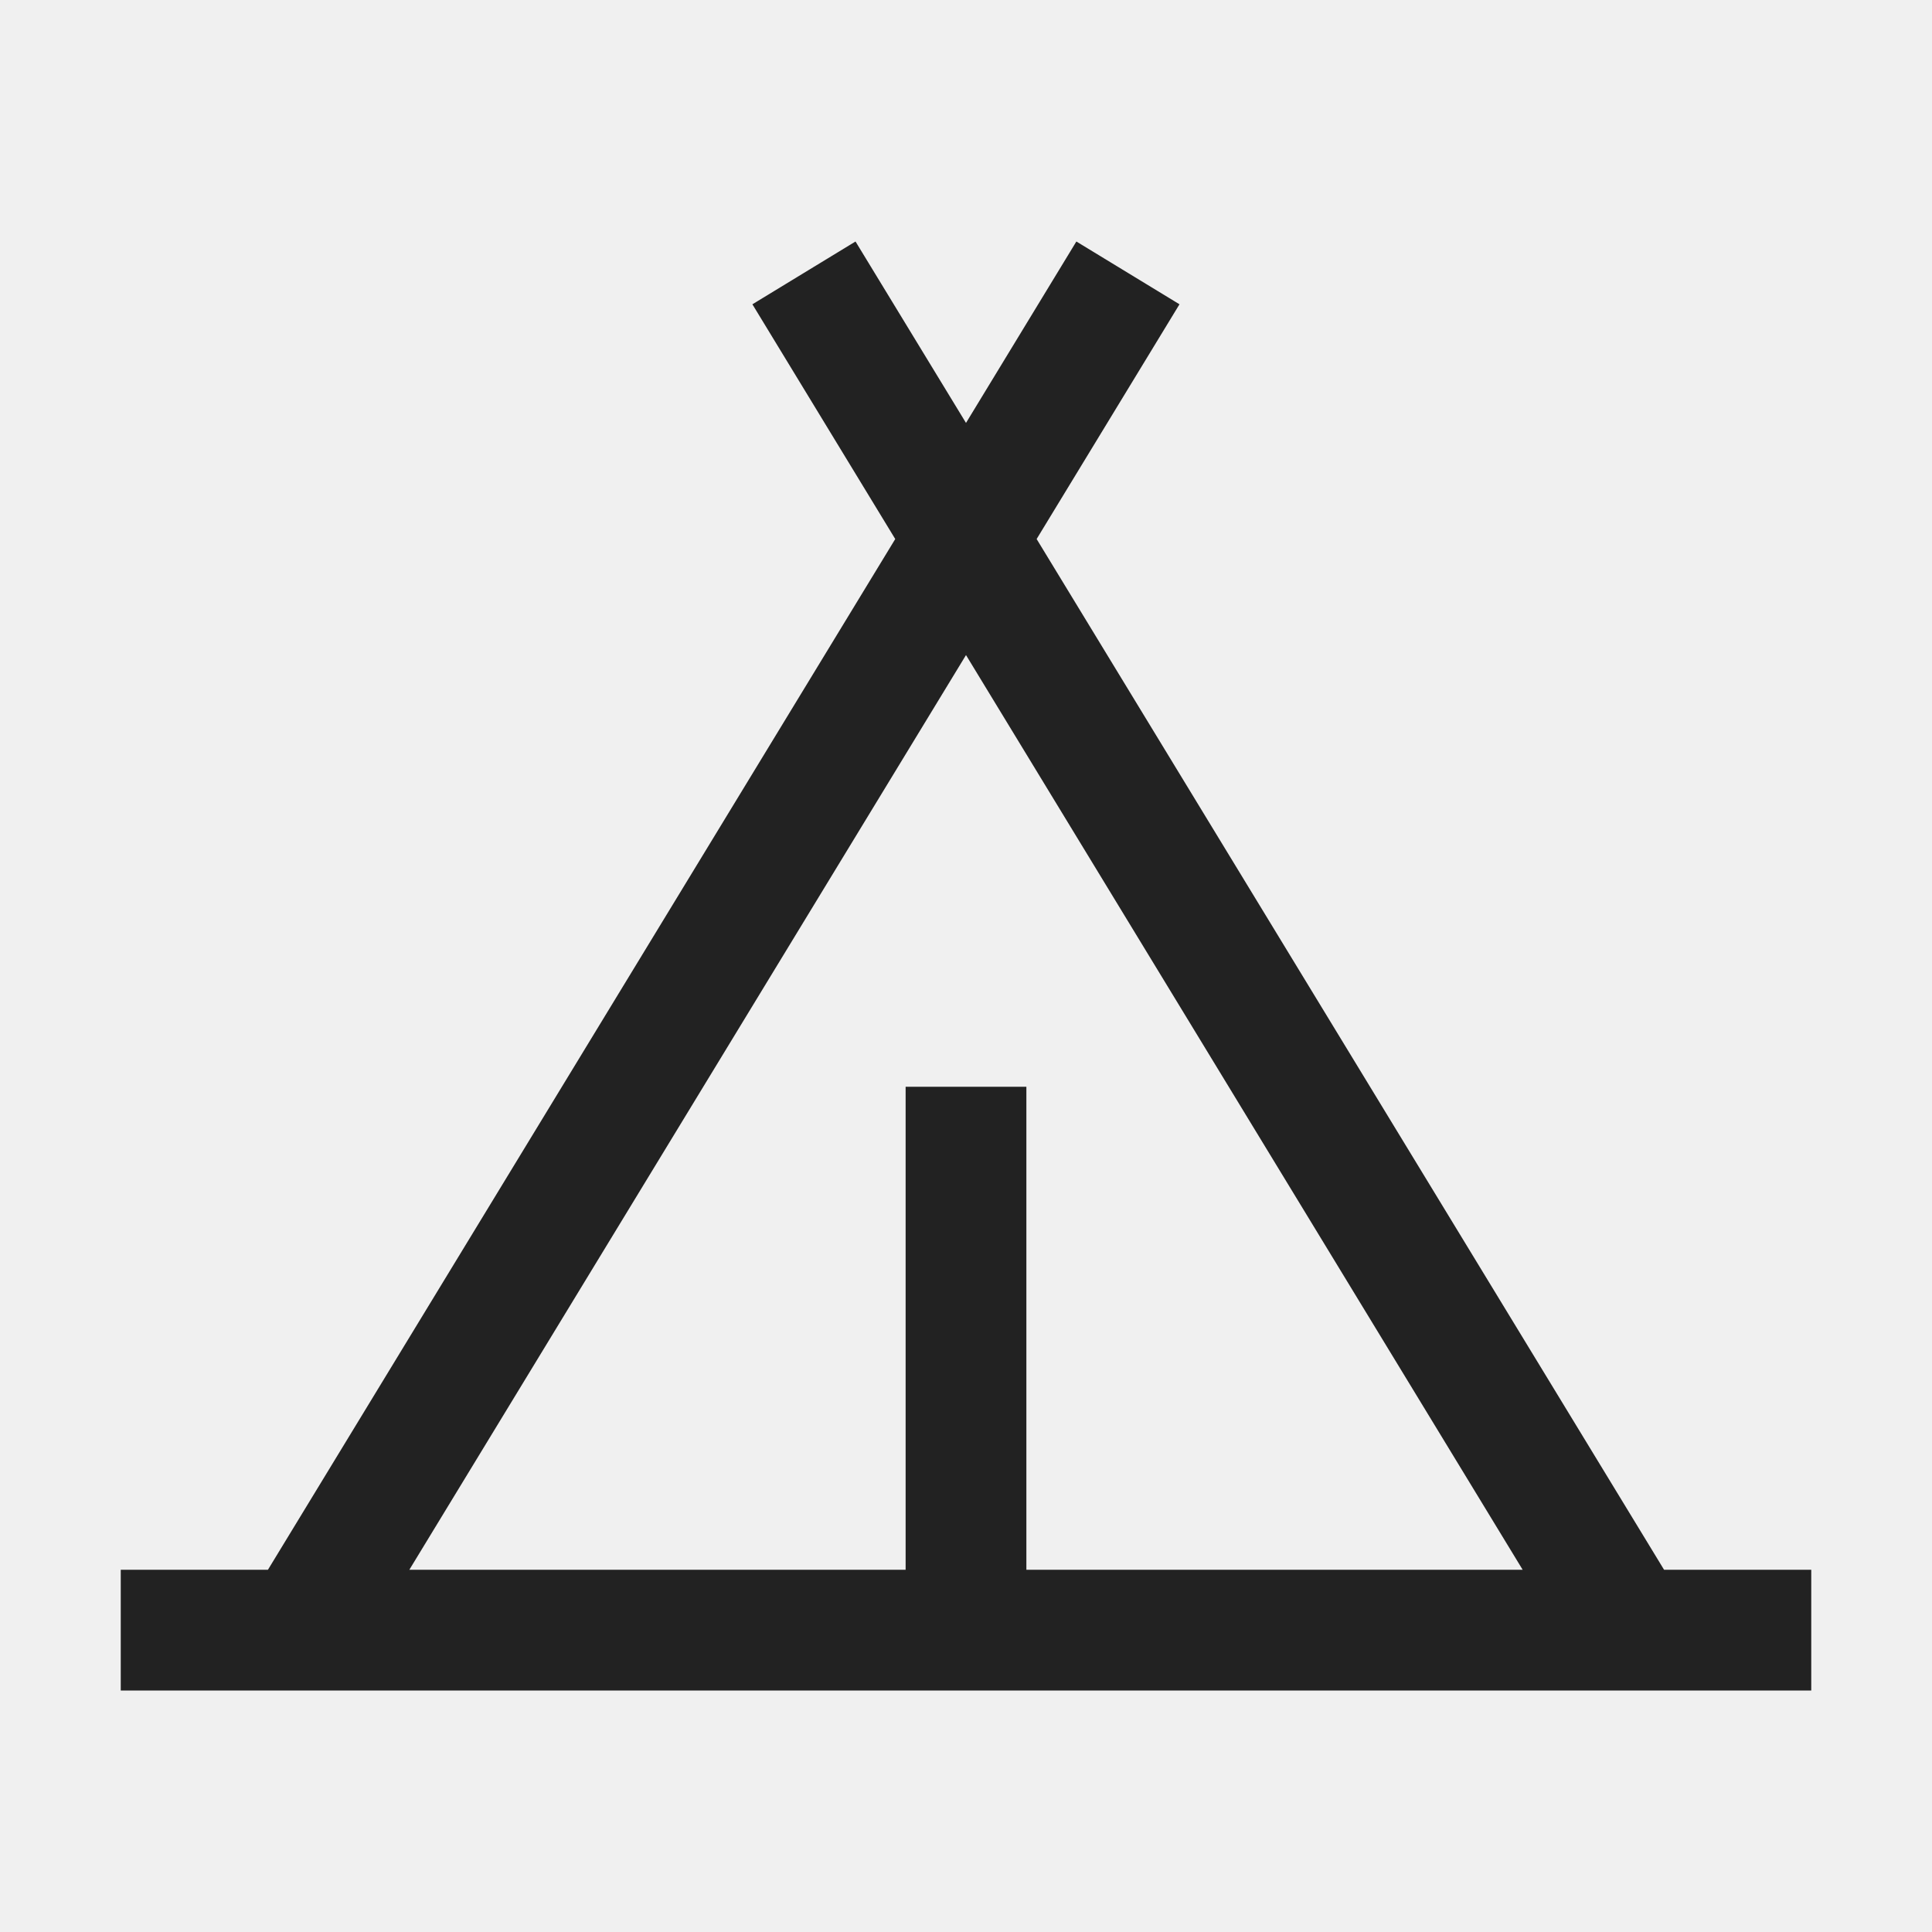
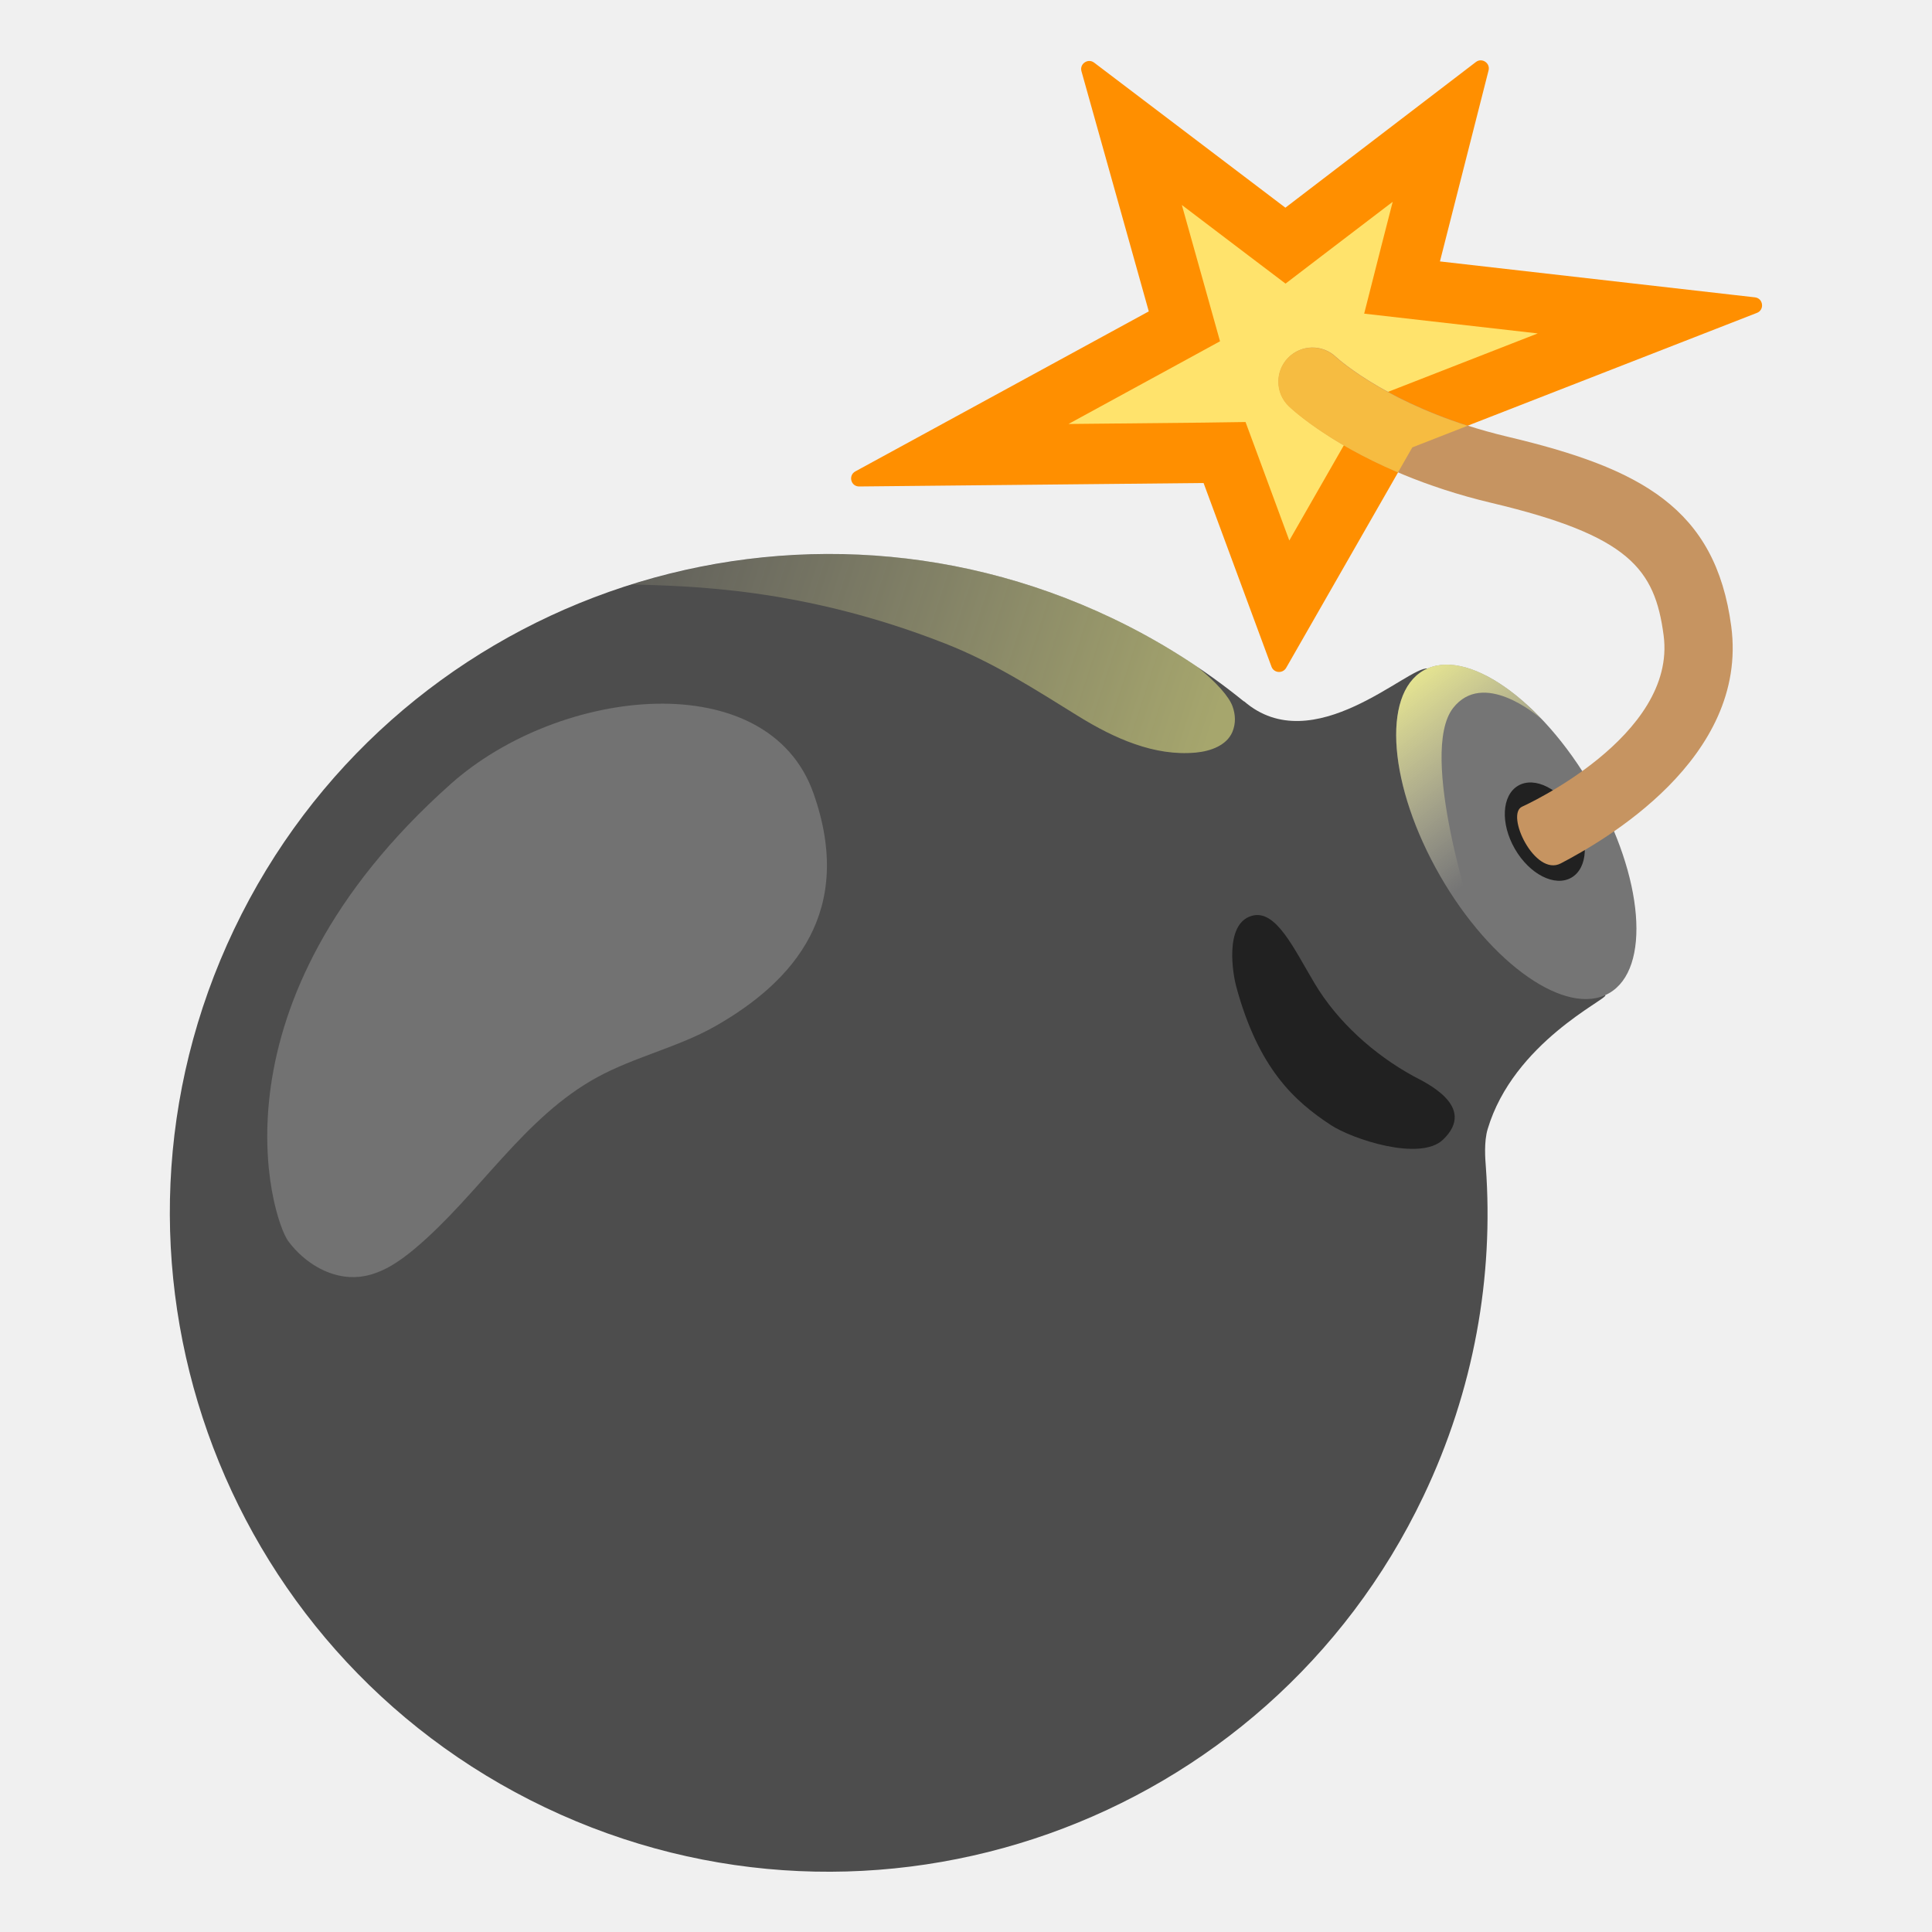
- <svg xmlns="http://www.w3.org/2000/svg" viewBox="0 0 32 32">
-   <style>
-     path { fill: #222; }
-     @media (prefers-color-scheme: dark) {
-       path { fill: #ffffff; }
-     }
-   </style>
-   <path d="M27.562 26L17.17 8.928l2.366-3.888L17.828 4L16 7.005L14.17 4l-1.708 1.04l2.366 3.888L4.438 26H2v2h28v-2zM16 10.85L25.22 26H17v-8h-2v8H6.78z" />
+ <svg xmlns="http://www.w3.org/2000/svg" aria-hidden="true" role="img" class="iconify iconify--noto" width="32" height="32" preserveAspectRatio="xMidYMid meet" viewBox="0 0 128 128">
+   <path fill="#FFE36C" d="m81.13 29.99l-18.34.18l15.68-8.55l-3.71-13.24l10.41 7.9l10.47-8.01l-2.75 10.78l17.26 1.98l-17.96 7l-7.16 12.5z" />
+   <path fill="#FF8F00" d="m92.27 13.37l-.76 2.96l-1.13 4.45l4.56.52l6.94.79l-9.76 3.81l-1.32.51l-.7 1.23l-4.68 8.17l-1.92-5.2l-.98-2.65l-2.82.04l-8.91.09l7.24-3.95l2.8-1.53l-.86-3.07l-1.67-5.96l4.44 3.37l2.43 1.84l2.42-1.85l4.68-3.57m-7.11.39L72.49 4.15c-.41-.31-.98.08-.84.57l4.46 15.91l-19.44 10.6c-.49.27-.3 1.01.26 1L79.74 32l4.5 12.17c.16.43.74.47.97.08l8.37-14.62l22.82-8.9c.52-.2.42-.97-.13-1.03L95.4 17.32l3.22-12.65c.13-.49-.44-.87-.84-.56l-12.62 9.65z" />
+   <path fill="#4D4D4D" d="M94.59 44.29c-1.27-.18-7.6 6.13-12.17 2.17l-.01.01a43.674 43.674 0 0 0-8.72-5.51c-21.75-10.37-47.8-1.15-58.18 20.61c-10.37 21.75-1.15 47.8 20.61 58.18c21.75 10.37 47.8 1.15 58.18-20.61c3.37-7.06 4.67-14.57 4.14-21.85c-.04-.51-.13-1.64.12-2.48c1.71-5.74 7.93-8.6 7.8-8.87c-.13-.28-10.49-21.47-11.77-21.65z" />
+   <ellipse cx="100.46" cy="55.12" fill="#757575" rx="5.83" ry="12.33" transform="rotate(-29.923 100.447 55.121)" />
+   <ellipse cx="102.35" cy="55.1" fill="#212121" rx="2.29" ry="3.52" transform="rotate(-30 102.345 55.102)" />
+   <path fill="#757575" d="M53.9 52.57c2.74 7.78-1.27 12.42-6.46 15.39c-2.48 1.42-5.36 2.04-7.87 3.41c-4.88 2.66-7.84 7.79-12.09 11.36c-1.06.89-2.27 1.71-3.65 1.86c-1.84.2-3.64-.88-4.74-2.37c-1.09-1.5-5.56-15.72 10.76-30.27c7.29-6.5 21.05-7.91 24.05.62z" opacity=".9" />
+   <linearGradient id="IconifyId1829166ff46cdbaa179" x1="42.079" x2="83.812" y1="34.552" y2="48.063" gradientUnits="userSpaceOnUse">
+     <stop offset="0" stop-color="#FFF9C4" stop-opacity=".1" />
+     <stop offset=".002" stop-color="#FFF9C4" stop-opacity=".101" />
+     <stop offset=".378" stop-color="#FFFCA6" stop-opacity=".263" />
+     <stop offset=".701" stop-color="#FFFE94" stop-opacity=".401" />
+     <stop offset=".93" stop-color="#FFFF8D" stop-opacity=".5" />
+   </linearGradient>
+   <path fill="url(#IconifyId1829166ff46cdbaa179)" d="M41.86 38.72c3.69.12 11.23.17 20.77 3.92c3.21 1.26 5.92 3.02 8.83 4.82c2.35 1.45 5.02 2.66 7.77 2.4c.97-.09 2.04-.47 2.42-1.37c.23-.56.21-1.13.01-1.69c-.24-.66-1.06-1.58-2.32-2.61a44.392 44.392 0 0 0-5.64-3.23c-10.36-4.94-21.69-5.43-31.84-2.24z" />
+   <linearGradient id="IconifyId1829166ff46cdbaa180" x1="102.029" x2="91.139" y1="57.302" y2="42.935" gradientUnits="userSpaceOnUse">
+     <stop offset=".11" stop-color="#FFF9C4" stop-opacity="0" />
+     <stop offset="1" stop-color="#FFFF8D" />
+   </linearGradient>
+   <path fill="url(#IconifyId1829166ff46cdbaa180)" d="M102.13 47.64c-.05-.05-.1-.11-.15-.16c-.01-.01-.01-.02-.02-.02c-.23-.23-.46-.45-.69-.67c-.03-.03-.07-.06-.1-.1c-2.53-2.29-5.12-3.26-6.86-2.27c-2.79 1.6-2.3 7.69 1.1 13.59a25.56 25.56 0 0 0 2.37 3.43c-.1-.29-3.84-11.52-1.51-14.53c1.99-2.54 5.51.43 5.86.73z" />
+   <path fill="#212121" d="M88.16 74.53c-2.42-1.59-4.79-3.75-6.26-9.18c-.19-.69-.83-4.12 1.02-4.67c1.6-.48 2.79 2.15 4.17 4.46c1.5 2.53 3.93 4.72 6.54 6.15c.76.41 4.29 2 1.97 4.22c-1.53 1.45-6.02-.04-7.44-.98z" />
+   <path fill="#C69461" d="M100.85 53.44c.1-.04 10.25-4.65 9.37-11.34c-.58-4.42-2.3-6.62-11.4-8.78c-8.9-2.11-13.25-6.24-13.43-6.42c-.89-.86-.92-2.29-.05-3.19c.86-.89 2.28-.92 3.18-.06c.07.06 3.77 3.48 11.35 5.28c8.82 2.09 13.79 4.72 14.83 12.57c1.16 8.78-8.52 14.25-11.29 15.7c-1.72.91-3.7-3.26-2.56-3.76z" />
+   <path fill="#F6BC41" d="M88.5 23.66c-.89-.86-2.32-.83-3.18.06c-.86.9-.84 2.32.05 3.19c.13.13 2.5 2.37 7.25 4.39l.95-1.66l3.66-1.43c-5.81-1.86-8.67-4.5-8.73-4.55z" />
</svg>
